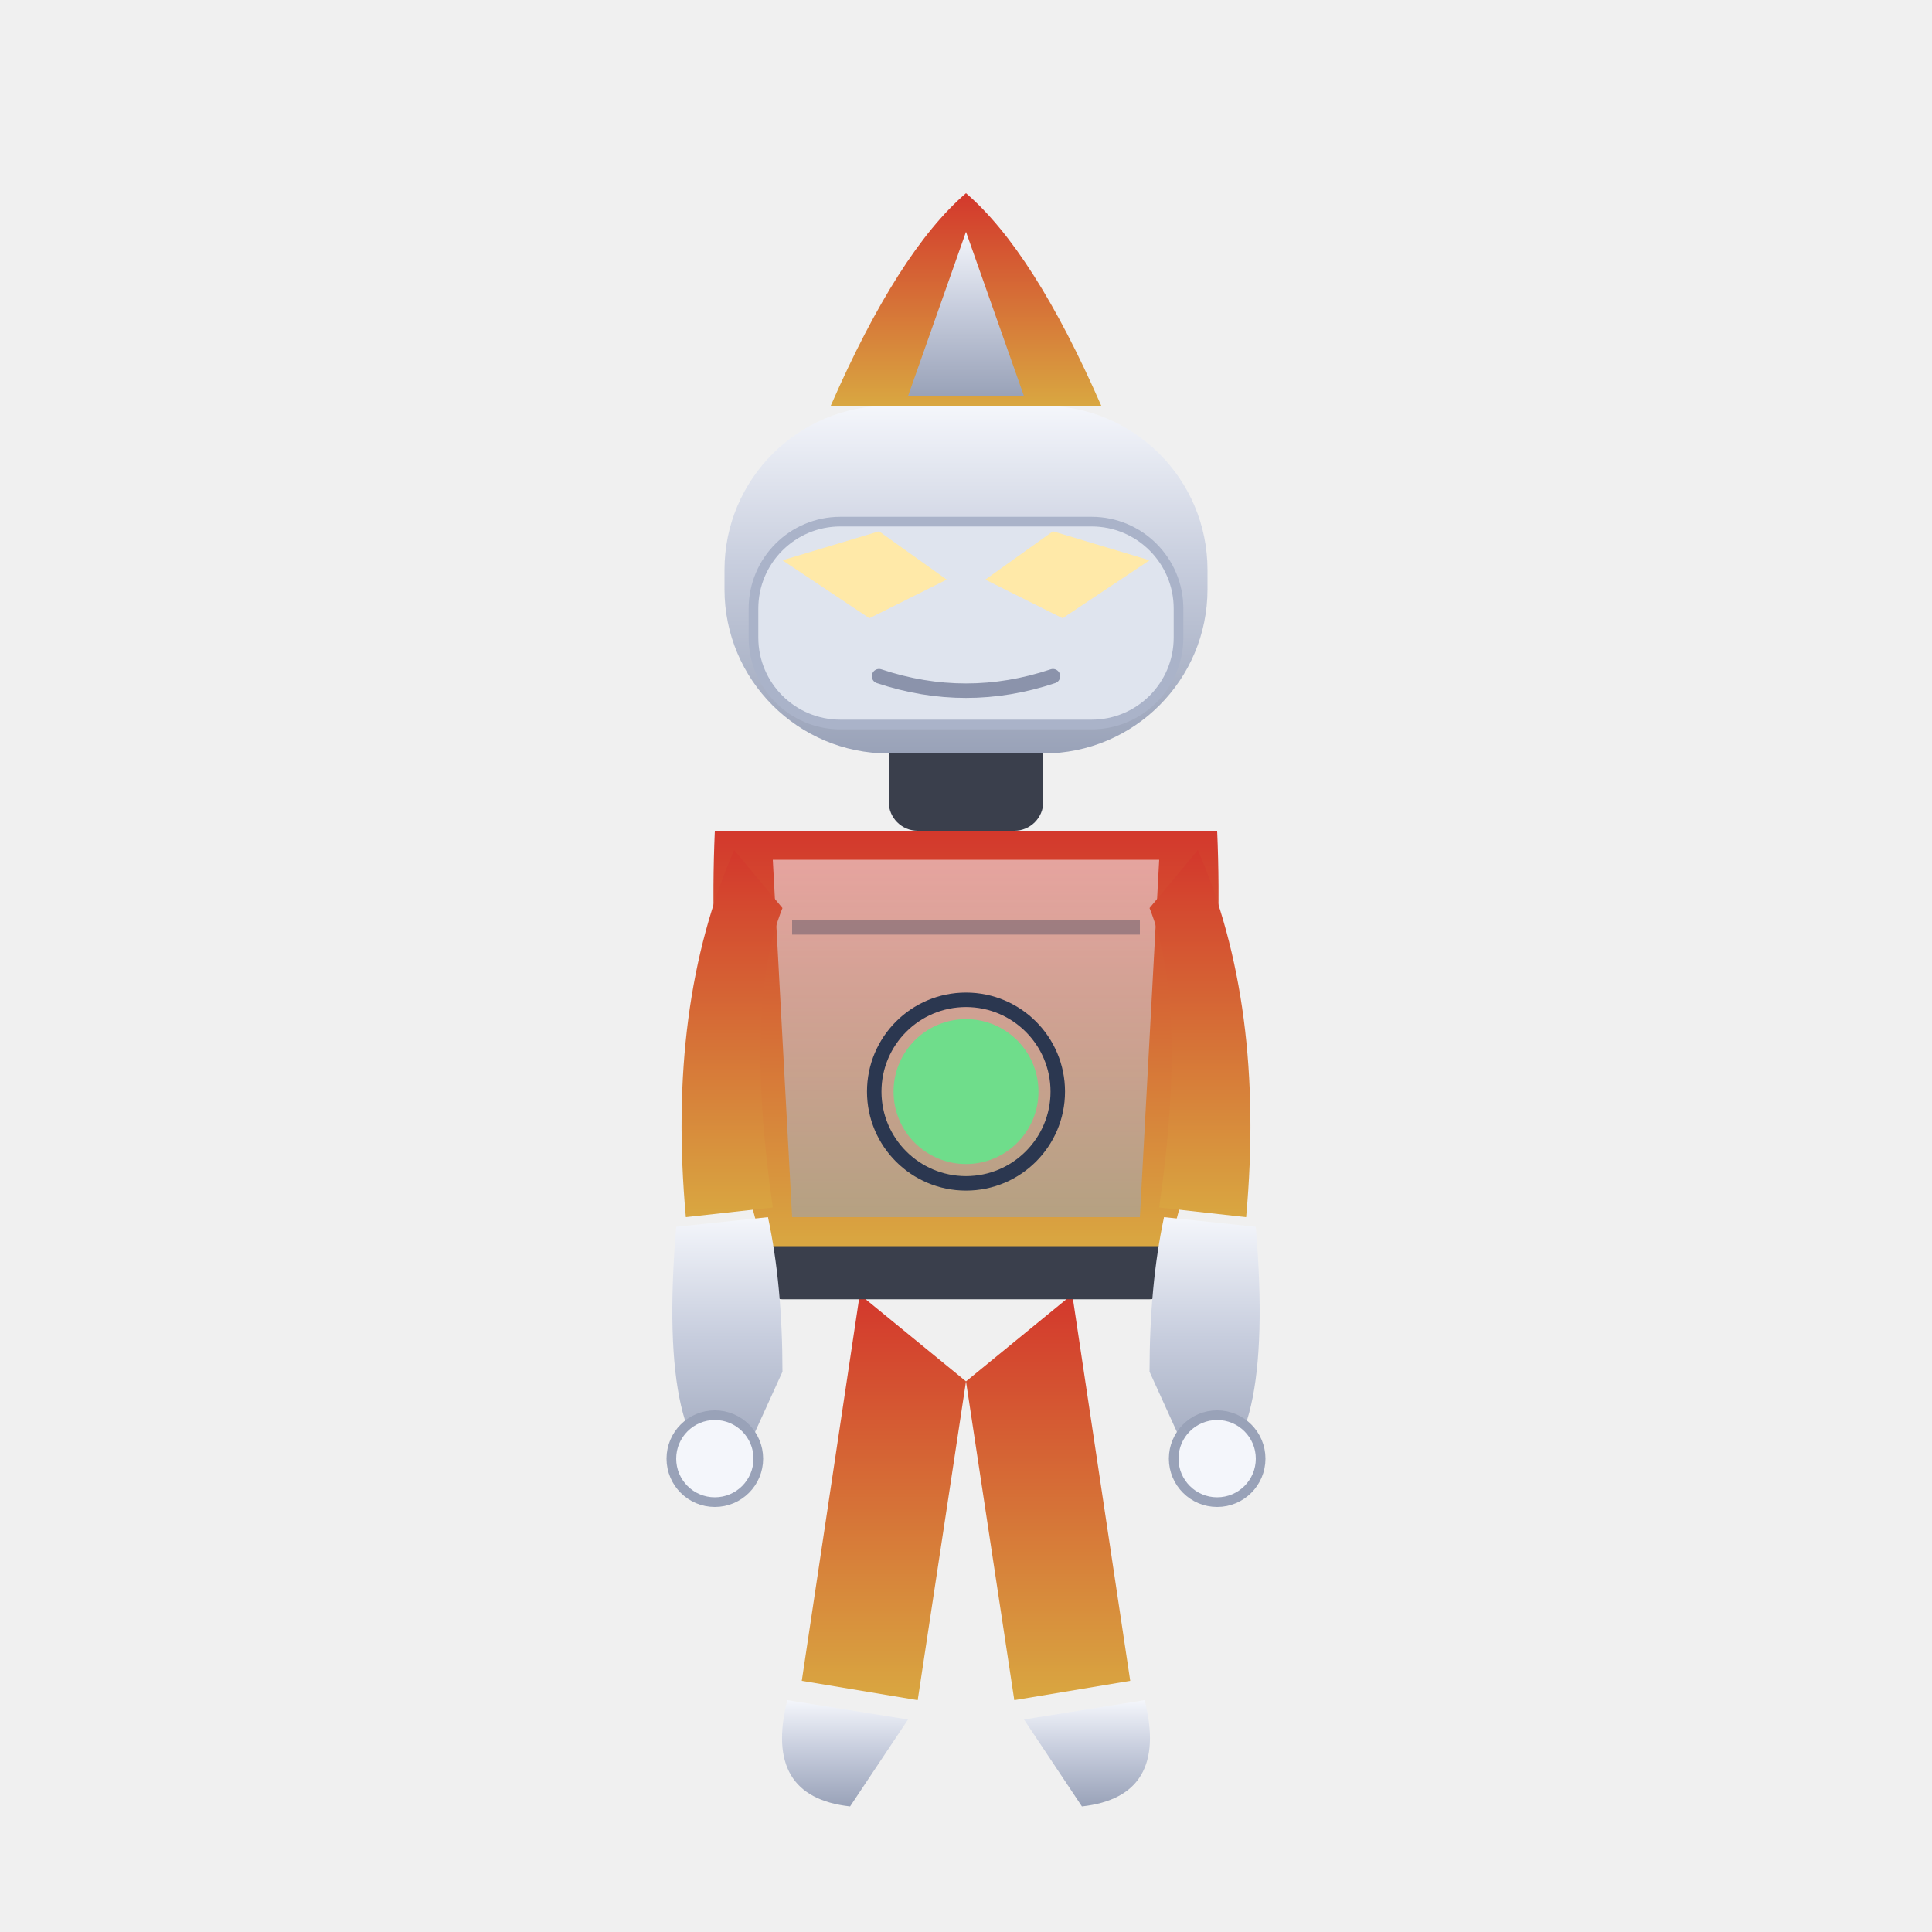
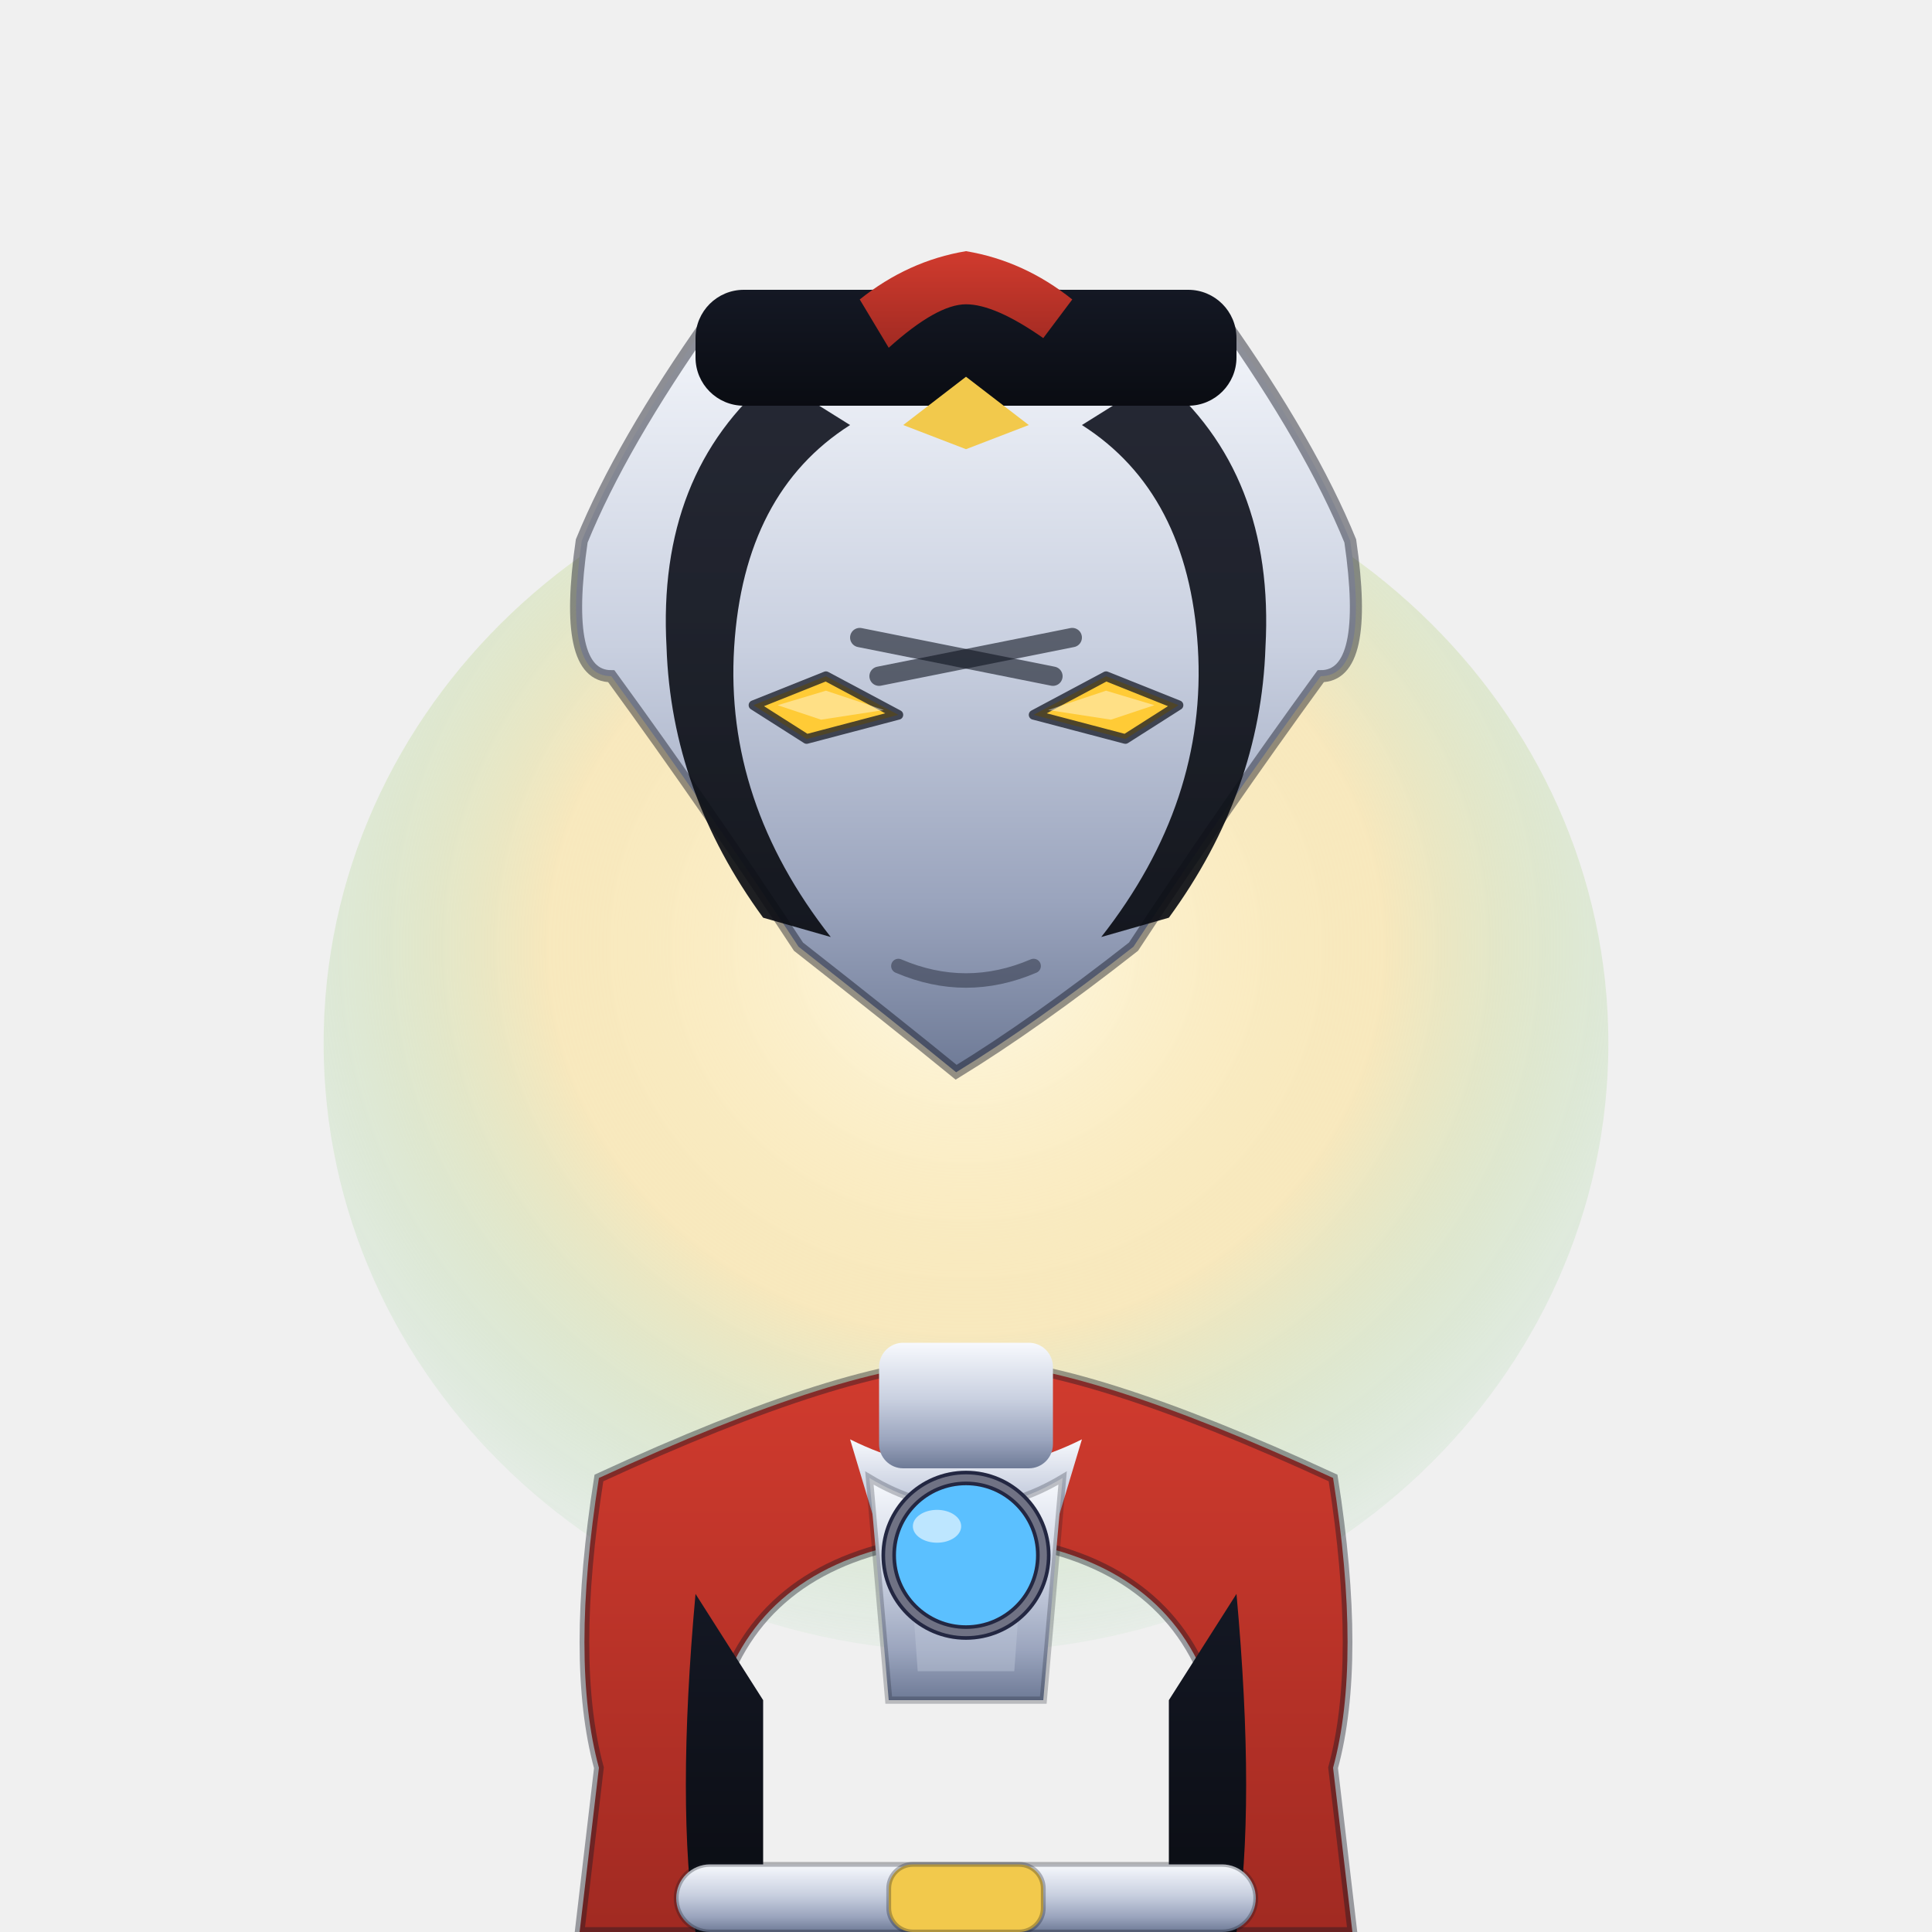
<svg xmlns="http://www.w3.org/2000/svg" viewBox="0 0 400 400" width="400" height="400" role="img">
  <defs>
-     <radialGradient id="ora_{i}" cx="50%" cy="42%" r="60%">
-       <stop offset="0%" stop-color="#fff9e6" stop-opacity="0.9" />
-       <stop offset="55%" stop-color="{m}" stop-opacity="0.55" />
-       <stop offset="100%" stop-color="{m}" stop-opacity="0" />
+     <radialGradient id="au_gaia" cx="50%" cy="42%" r="62%">
+       <stop offset="0%" stop-color="#fffbe8" stop-opacity="0.95" />
+       <stop offset="52%" stop-color="#ffe08a" stop-opacity="0.5" />
+       <stop offset="100%" stop-color="#4fbf6f" stop-opacity="0" />
    </radialGradient>
-     <linearGradient id="silver_gaia" x1="0" y1="0" x2="0" y2="1">
-       <stop offset="0%" stop-color="#f4f6fb" />
-       <stop offset="45%" stop-color="#c8cede" />
-       <stop offset="100%" stop-color="#99a2b8" />
+     <linearGradient id="sv_gaia" x1="0" y1="0" x2="0" y2="1">
+       <stop offset="0%" stop-color="#f7f9fd" />
+       <stop offset="45%" stop-color="#c9d0e0" />
+       <stop offset="78%" stop-color="#9aa4bd" />
+       <stop offset="100%" stop-color="#6e7a96" />
    </linearGradient>
-     <linearGradient id="main_gaia" x1="0" y1="0" x2="0" y2="1">
-       <stop offset="0%" stop-color="#d3382c" />
-       <stop offset="100%" stop-color="#d9a741" />
+     <linearGradient id="mn_gaia" x1="0" y1="0" x2="0" y2="1">
+       <stop offset="0%" stop-color="#d13b2e" />
+       <stop offset="100%" stop-color="#a12a22" />
+     </linearGradient>
+     <linearGradient id="ac_gaia" x1="0" y1="0" x2="0" y2="1">
+       <stop offset="0%" stop-color="#141824" />
+       <stop offset="100%" stop-color="#0a0c12" />
    </linearGradient>
  </defs>
-   <ellipse cx="200" cy="215" rx="118" ry="118" fill="url(#ora_gaia)">
-     <animate attributeName="opacity" values="0.42;0.72;0.42" dur="3.2s" repeatCount="indefinite" />
+   <ellipse cx="200" cy="216" rx="133" ry="126" fill="url(#au_gaia)">
+     <animate attributeName="opacity" values="0.5;0.85;0.5" dur="3.4s" repeatCount="indefinite" />
  </ellipse>
  <g>
-     <animateTransform attributeName="transform" type="translate" values="0 0;0 -6;0 0" dur="3s" repeatCount="indefinite" />
+     <animateTransform attributeName="transform" type="translate" values="0 0;0 -5;0 0" dur="3s" repeatCount="indefinite" />
    <g>
-       <path d="M178 268 L166 348 L190 352 L200 286 Z" fill="url(#main_gaia)" />
-       <path d="M163 352 Q158 372 176 374 L188 356 Z" fill="url(#silver_gaia)" />
+       <path d="M124 306 Q118 344 124 366 L120 400 L150 400 L152 344 Q164 320 200 318 Q236 320 248 344 L250 400 L280 400 L276 366 Q282 344 276 306 Q224 282 200 282 Q176 282 124 306 Z" fill="url(#mn_gaia)" stroke="rgba(20,24,36,0.4)" stroke-width="2" />
+       <path d="M176 298 Q200 310 224 298 L218 318 Q200 326 182 318 Z" fill="url(#sv_gaia)" />
+       <path d="M144 330 Q140 374 144 400 L158 400 L158 352 Z" fill="url(#ac_gaia)" />
+       <path d="M256 330 Q260 374 256 400 L242 400 L242 352 Z" fill="url(#ac_gaia)" />
+       <path d="M180 306 Q200 318 220 306 L216 352 L184 352 Z" fill="url(#sv_gaia)" stroke="rgba(20,24,36,0.25)" stroke-width="1.5" />
+       <path d="M188 318 Q200 324 212 318 L210 346 L190 346 Z" fill="#bfc7d9" opacity="0.45" />
+       <circle cx="200" cy="322" r="16" fill="#5bc0ff" stroke="#232742" stroke-width="3" />
+       <circle cx="200" cy="322" r="16" fill="none" stroke="rgba(255,255,255,0.35)" stroke-width="1.5" />
+       <ellipse cx="194" cy="316" rx="5" ry="3.4" fill="#fff" opacity="0.6" />
+       <circle cx="200" cy="322" r="16" fill="none" stroke="#2f86c4" stroke-width="2.5" opacity="0">
+         <animate attributeName="opacity" values="0;1;1;0" dur="4.2s" repeatCount="indefinite" />
+       </circle>
+       <rect x="140" y="386" width="120" height="14" rx="7" fill="url(#sv_gaia)" stroke="rgba(20,24,36,0.3)" />
+       <rect x="184" y="386" width="32" height="14" rx="5" fill="#f2c94c" stroke="rgba(20,24,36,0.3)" />
    </g>
    <g>
-       <path d="M222 268 L234 348 L210 352 L200 286 Z" fill="url(#main_gaia)" />
-       <path d="M237 352 Q242 372 224 374 L212 356 Z" fill="url(#silver_gaia)" />
-     </g>
-     <rect x="158" y="257" width="84" height="12" rx="4" fill="#3a3f4c" />
-     <g>
-       <path d="M148 172 Q146 218 158 258 L242 258 Q254 218 252 172 Z" fill="url(#main_gaia)" />
-       <path d="M160 178 L240 178 L236 252 L164 252 Z" fill="url(#silver_gaia)" opacity="0.55" />
-       <circle cx="200" cy="226" r="15" fill="#6fdd8b">
-         <animate attributeName="fill" values="#6fdd8b;#ff5447;#6fdd8b" dur="1.8s" repeatCount="indefinite" />
-         <animate attributeName="r" values="15;16.5;15" dur="1.8s" repeatCount="indefinite" />
-       </circle>
-       <circle cx="200" cy="226" r="19" fill="none" stroke="#2b3750" stroke-width="3" />
-       <path d="M164 192 L236 192" stroke="#2b3750" stroke-width="3" opacity="0.35" />
-     </g>
-     <g>
-       <animateTransform attributeName="transform" type="rotate" values="-3 158 196;2 158 196;-3 158 196" dur="4s" repeatCount="indefinite" />
-       <path d="M152 176 Q138 208 142 252 L160 250 Q154 208 162 188 Z" fill="url(#main_gaia)" />
-       <path d="M140 254 Q136 302 152 306 L162 284 Q162 266 159 252 Z" fill="url(#silver_gaia)" />
-       <circle cx="148" cy="302" r="9" fill="#f4f6fb" stroke="#99a2b8" stroke-width="2" />
-     </g>
-     <g>
-       <animateTransform attributeName="transform" type="rotate" values="3 242 196;-2 242 196;3 242 196" dur="4s" repeatCount="indefinite" />
-       <path d="M248 176 Q262 208 258 252 L240 250 Q246 208 238 188 Z" fill="url(#main_gaia)" />
-       <path d="M260 254 Q264 302 248 306 L238 284 Q238 266 241 252 Z" fill="url(#silver_gaia)" />
-       <circle cx="252" cy="302" r="9" fill="#f4f6fb" stroke="#99a2b8" stroke-width="2" />
-     </g>
-     <rect x="184" y="150" width="32" height="22" rx="6" fill="#3a3f4c" />
-     <g>
-       <rect x="150" y="84" width="100" height="72" rx="34" fill="url(#silver_gaia)" />
-       <path d="M172 84 Q186 52 200 40 Q214 52 228 84 Z" fill="url(#main_gaia)" />
-       <path d="M188 82 L200 48 L212 82 Z" fill="url(#silver_gaia)" />
-       <rect x="156" y="108" width="88" height="42" rx="18" fill="#dfe4ee" />
-       <rect x="156" y="108" width="88" height="42" rx="18" fill="none" stroke="#aab3c9" stroke-width="2" />
-       <g>
-         <path d="M162 116 L182 110 L196 120 L180 128 Z" fill="#ffe9a8" />
-         <path d="M238 116 L218 110 L204 120 L220 128 Z" fill="#ffe9a8" />
-         <animate attributeName="opacity" values="1;0.82;1" dur="3.6s" repeatCount="indefinite" />
+       <rect x="182" y="278" width="36" height="26" rx="5" fill="url(#sv_gaia)" />
+       <path d="M146.96 66 Q128.6 92 120.44 112 Q116.36 140 126.56 140 Q146.96 168 165.32 196 Q185.72 212 197.96 222 Q214.28 212 234.68 196 Q253.04 168 273.44 140 Q283.64 140 279.56 112 Q271.4 92 253.04 66 Q200 56 200 66 Q200 56 146.96 66 Z" fill="url(#sv_gaia)" stroke="rgba(20,24,36,0.45)" stroke-width="2.5" />
+       <path d="M160 78 Q136 98 138 134 Q139 164 158 190 L172 194 Q150 166 152 134 Q154 102 176 88 Z" fill="url(#ac_gaia)" opacity="0.92" />
+       <g transform="translate(400,0) scale(-1,1)">
+         <path d="M160 78 Q136 98 138 134 Q139 164 158 190 L172 194 Q150 166 152 134 Q154 102 176 88 Z" fill="url(#ac_gaia)" opacity="0.92" />
      </g>
-       <path d="M182 140 Q200 146 218 140" fill="none" stroke="#8b93ab" stroke-width="3" stroke-linecap="round" />
+       <rect x="144" y="60" width="112" height="24" rx="10" fill="url(#ac_gaia)" />
+       <path d="M178 62 Q188 54 200 52 Q212 54 222 62 L216 70 Q206 63 200 63 Q194 63 184 72 Z" fill="url(#mn_gaia)" />
+       <path d="M187 88 L200 78 L213 88 L200 93 Z" fill="#f2c94c" />
+       <path d="M178 132 L218 140" stroke="rgba(16,20,32,0.6)" stroke-width="4" stroke-linecap="round" />
+       <path d="M222 132 L182 140" stroke="rgba(16,20,32,0.6)" stroke-width="4" stroke-linecap="round" />
+       <path d="M214 148 L229 140 L244 146 L233 153 Z" fill="#ffcb36" stroke="rgba(20,24,36,0.75)" stroke-width="2" stroke-linejoin="round" />
+       <path d="M217 147 L229 143 L239 146 L230 149 Z" fill="#fff" opacity="0.4" />
+       <g transform="translate(400,0) scale(-1,1)">
+         <path d="M214 148 L229 140 L244 146 L233 153 Z" fill="#ffcb36" stroke="rgba(20,24,36,0.75)" stroke-width="2" stroke-linejoin="round" />
+         <path d="M217 147 L229 143 L239 146 L230 149 Z" fill="#fff" opacity="0.4" />
+       </g>
+       <path d="M186 200 Q200 206 214 200" fill="none" stroke="rgba(30,34,50,0.45)" stroke-width="3" stroke-linecap="round" />
    </g>
  </g>
</svg>
